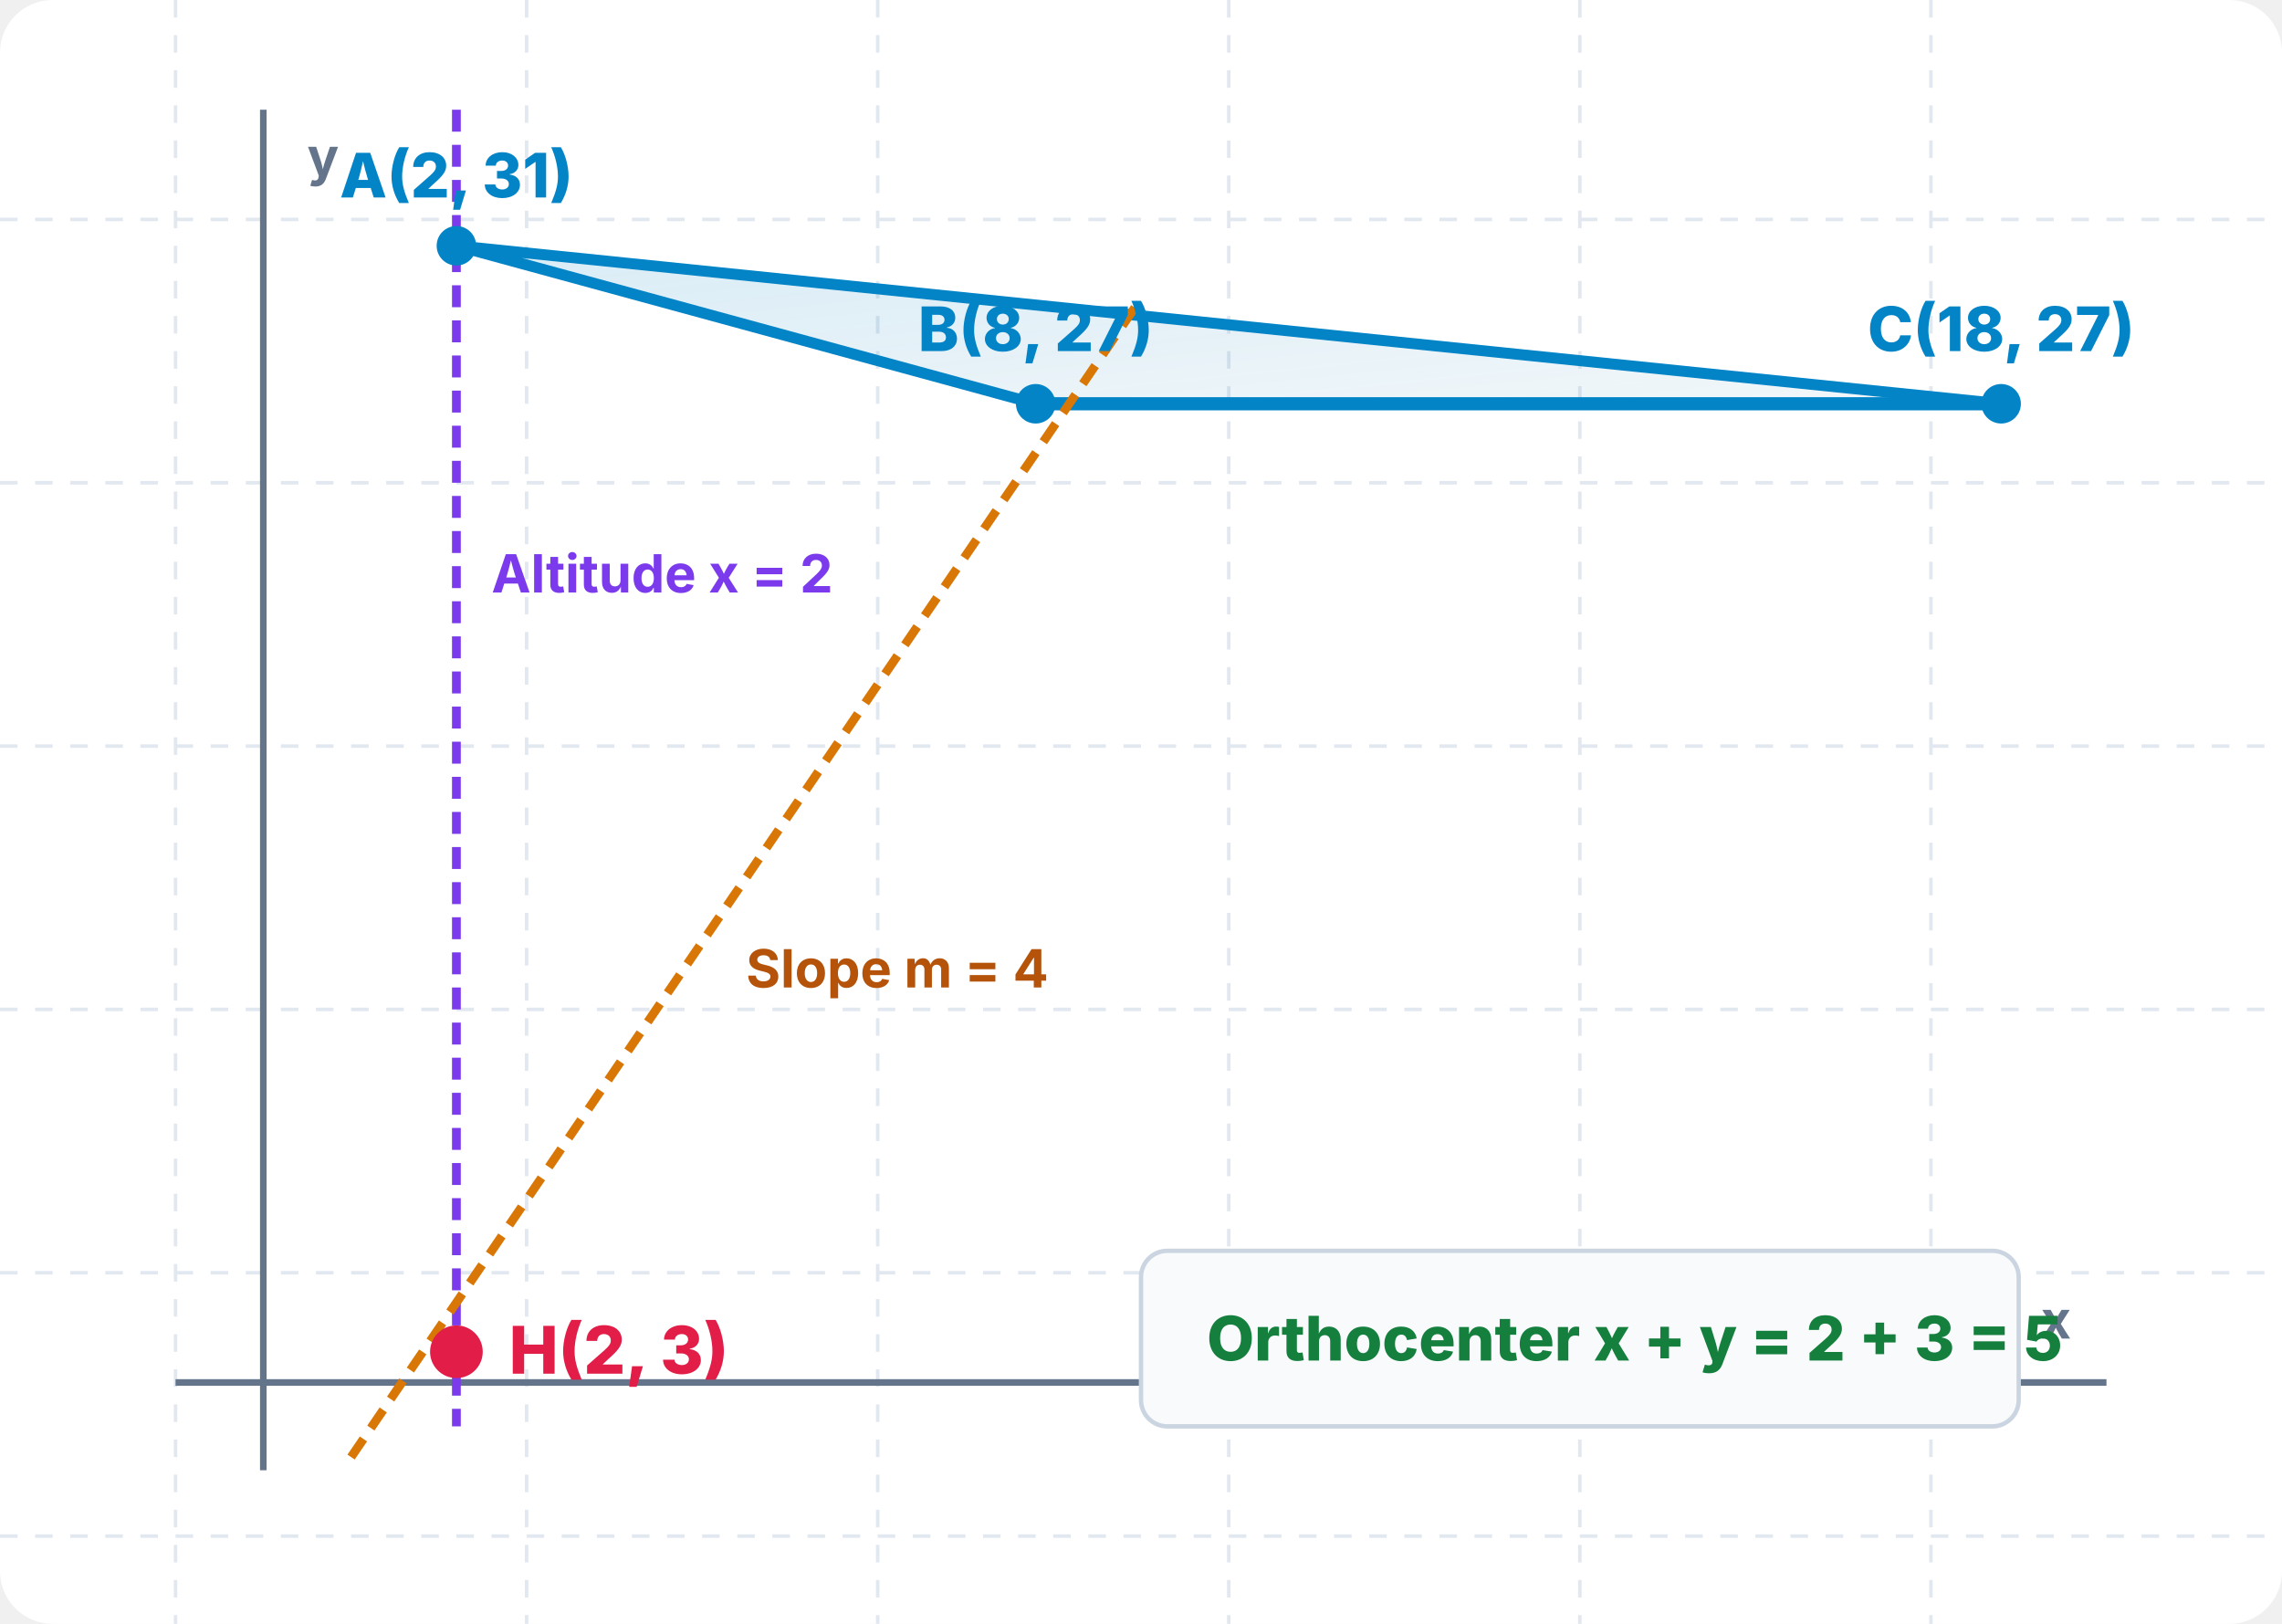
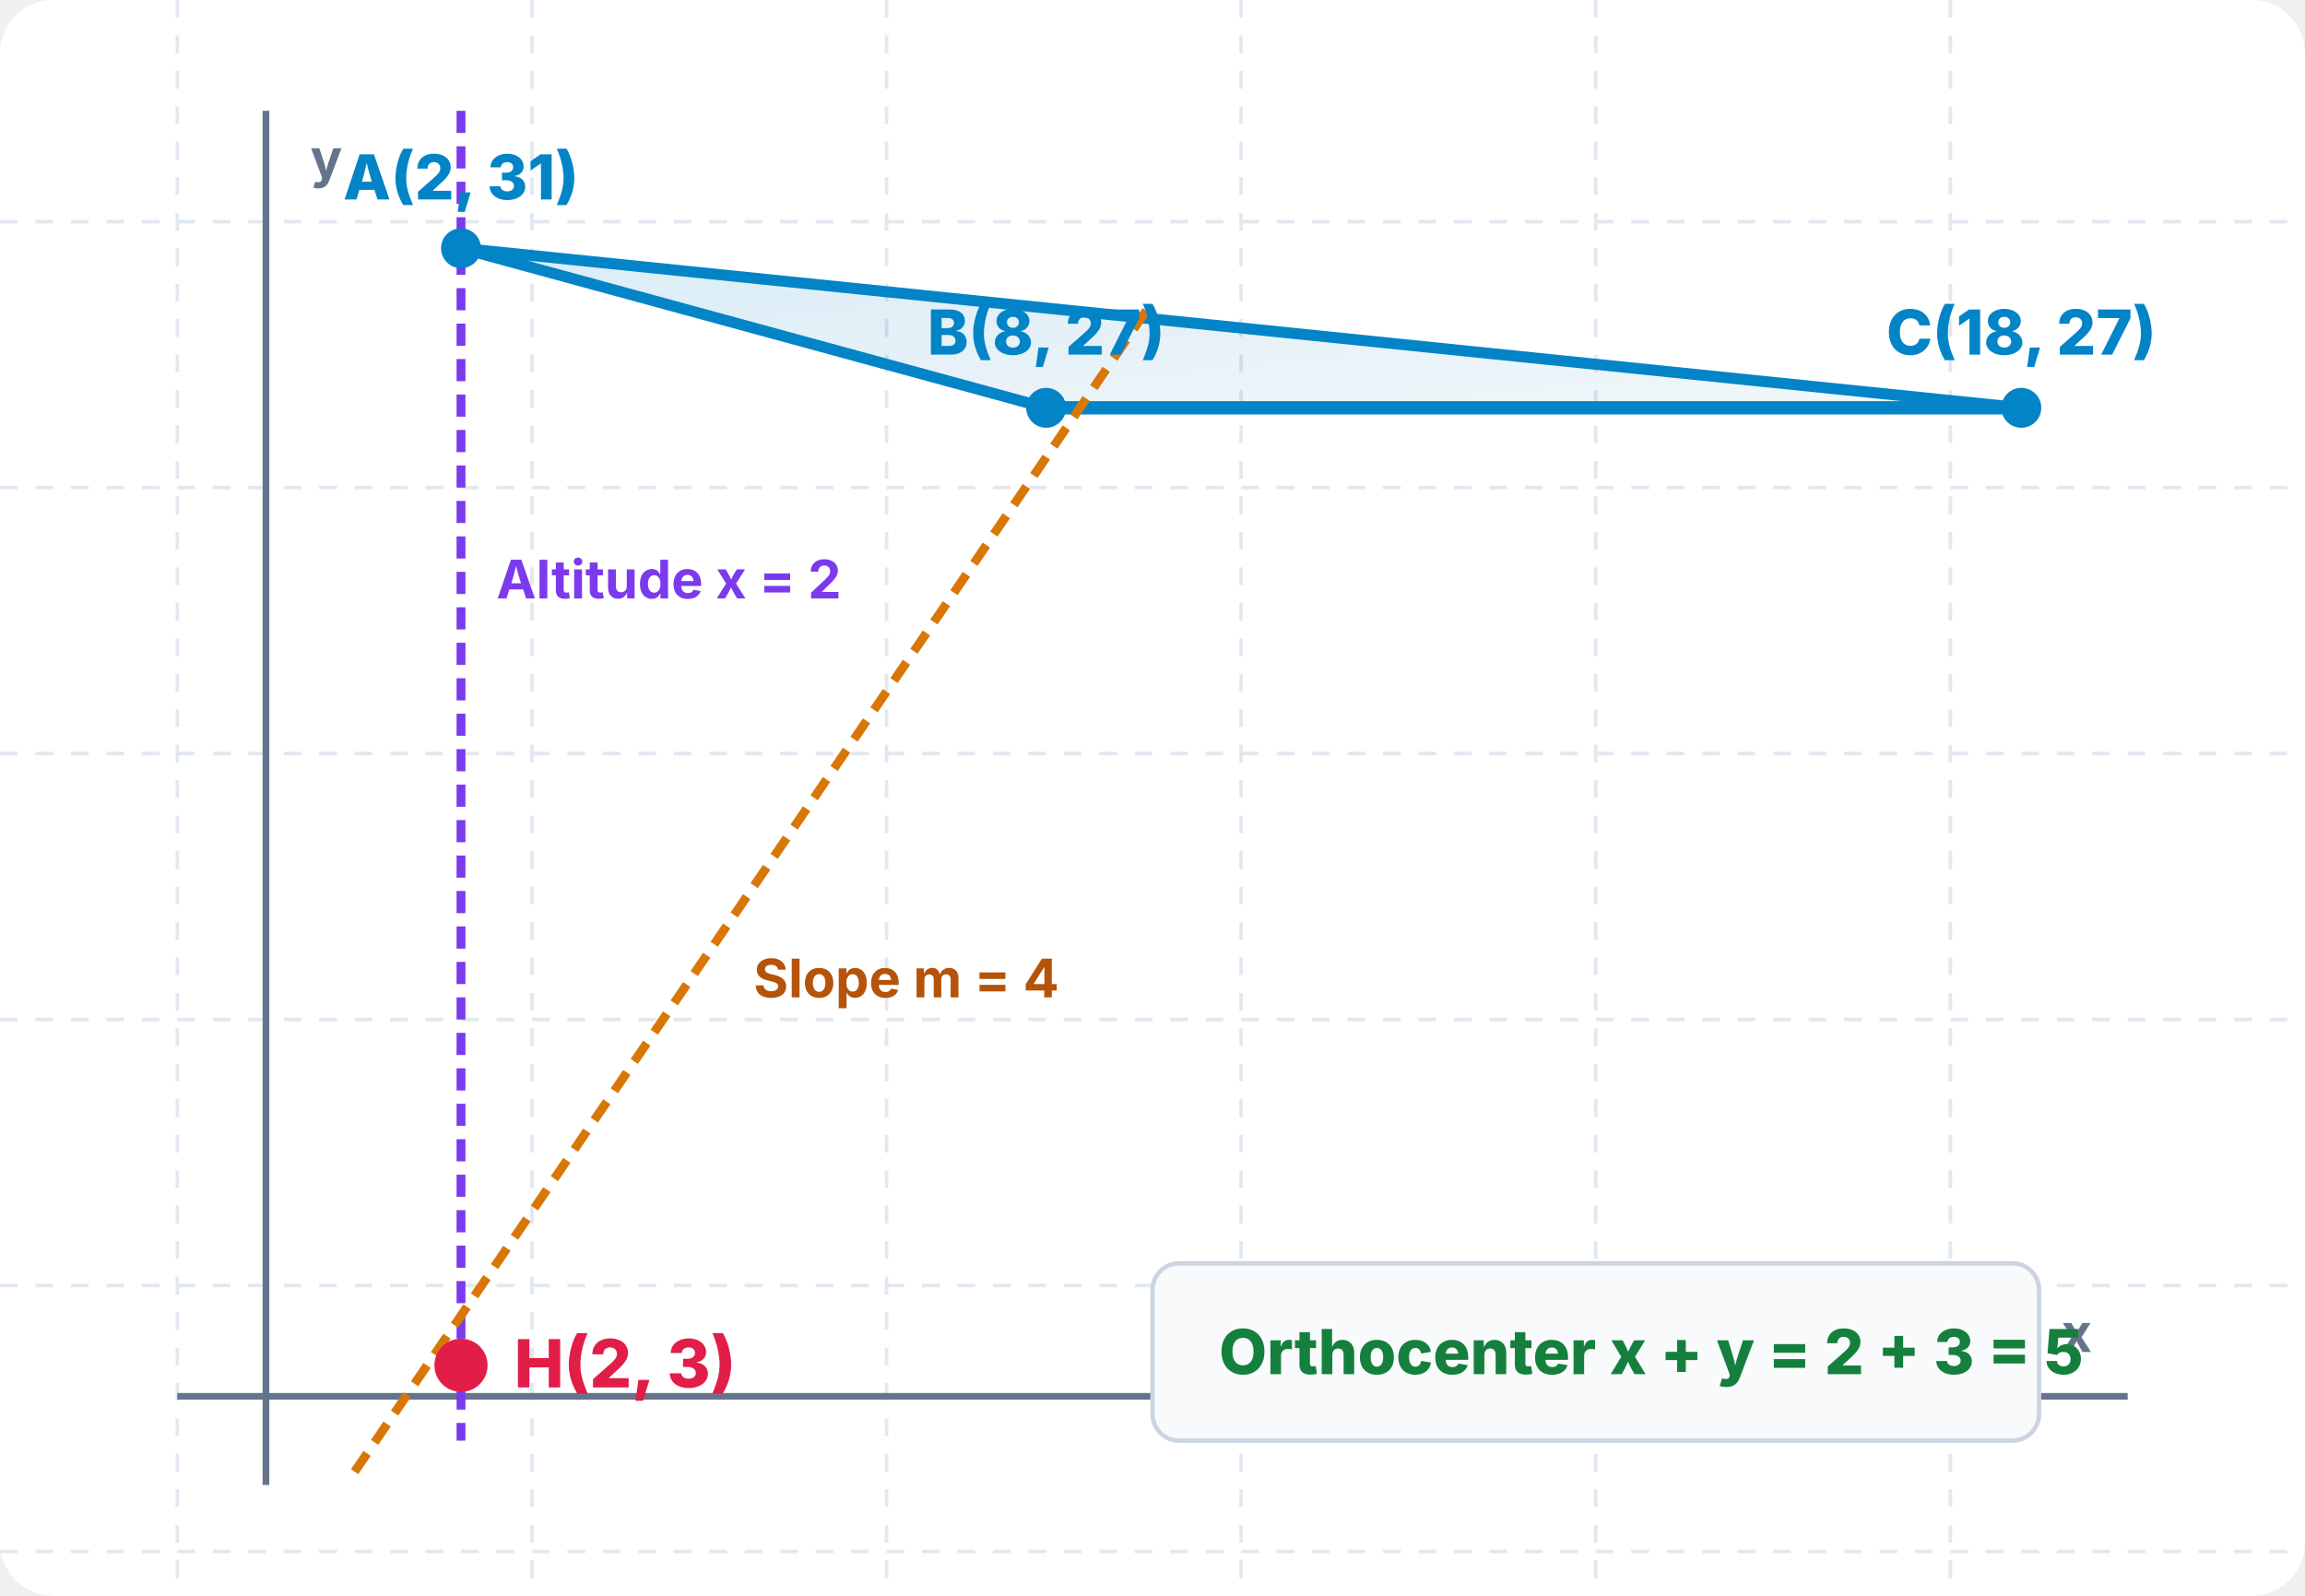
- <svg xmlns="http://www.w3.org/2000/svg" viewBox="0 0 520 370" width="100%" height="100%" style="background-color: #ffffff; font-family: system-ui, -apple-system, sans-serif;">
+ <svg xmlns="http://www.w3.org/2000/svg" viewBox="0 0 520 360" width="100%" height="100%" style="background-color: #ffffff; font-family: system-ui, -apple-system, sans-serif;">
  <defs>
    <linearGradient id="triGrad" x1="0%" y1="0%" x2="100%" y2="100%">
      <stop offset="0%" stop-color="#0284c7" stop-opacity="0.15" />
      <stop offset="100%" stop-color="#0369a1" stop-opacity="0.05" />
    </linearGradient>
  </defs>
-   <rect width="520" height="370" fill="#ffffff" rx="12" />
+   <rect width="520" height="360" fill="#ffffff" rx="12" />
  <g stroke="#e2e8f0" stroke-width="0.8" stroke-dasharray="4,4">
-     <line x1="40" y1="0" x2="40" y2="370" />
-     <line x1="120" y1="0" x2="120" y2="370" />
-     <line x1="200" y1="0" x2="200" y2="370" />
-     <line x1="280" y1="0" x2="280" y2="370" />
-     <line x1="360" y1="0" x2="360" y2="370" />
-     <line x1="440" y1="0" x2="440" y2="370" />
+     <line x1="40" y1="0" x2="40" y2="360" />
+     <line x1="120" y1="0" x2="120" y2="360" />
+     <line x1="200" y1="0" x2="200" y2="360" />
+     <line x1="280" y1="0" x2="280" y2="360" />
+     <line x1="360" y1="0" x2="360" y2="360" />
+     <line x1="440" y1="0" x2="440" y2="360" />
    <line x1="0" y1="50" x2="520" y2="50" />
    <line x1="0" y1="110" x2="520" y2="110" />
    <line x1="0" y1="170" x2="520" y2="170" />
    <line x1="0" y1="230" x2="520" y2="230" />
    <line x1="0" y1="290" x2="520" y2="290" />
    <line x1="0" y1="350" x2="520" y2="350" />
  </g>
  <g transform="translate(0, -45)">
    <line x1="40" y1="360" x2="480" y2="360" stroke="#64748b" stroke-width="1.5" />
    <text x="465" y="350" fill="#64748b" font-size="12" font-weight="700">x</text>
    <line x1="60" y1="380" x2="60" y2="70" stroke="#64748b" stroke-width="1.5" />
    <text x="70" y="85" fill="#64748b" font-size="12" font-weight="700">y</text>
    <polygon points="104,101 236,137 456,137" fill="url(#triGrad)" stroke="#0284c7" stroke-width="2.5" stroke-linejoin="round" />
    <line x1="236" y1="137" x2="456" y2="137" stroke="#0284c7" stroke-width="3" />
    <line x1="104" y1="70" x2="104" y2="370" stroke="#7c3aed" stroke-width="2" stroke-dasharray="5,3" />
    <text x="112" y="180" fill="#7c3aed" font-size="12" font-weight="bold">Altitude x = 2</text>
    <line x1="80" y1="377" x2="260" y2="113" stroke="#d97706" stroke-width="2" stroke-dasharray="5,3" />
    <text x="170" y="270" fill="#b45309" font-size="12" font-weight="bold">Slope m = 4</text>
    <circle cx="104" cy="353" r="6" fill="#e11d48" />
    <text x="116" y="358" fill="#e11d48" font-size="15" font-weight="800">H(2, 3)</text>
    <circle cx="104" cy="101" r="4.5" fill="#0284c7" />
    <text x="104" y="90" fill="#0284c7" font-size="14" font-weight="800" text-anchor="middle">A(2, 31)</text>
    <circle cx="236" cy="137" r="4.5" fill="#0284c7" />
    <text x="236" y="125" fill="#0284c7" font-size="14" font-weight="800" text-anchor="middle">B(8, 27)</text>
    <circle cx="456" cy="137" r="4.5" fill="#0284c7" />
    <text x="456" y="125" fill="#0284c7" font-size="14" font-weight="800" text-anchor="middle">C(18, 27)</text>
    <rect x="260" y="330" width="200" height="40" fill="#f8fafc" rx="6" stroke="#cbd5e1" stroke-width="1" />
    <text x="275" y="355" fill="#15803d" font-size="14" font-weight="800">Orthocenter x + y = 2 + 3 = 5</text>
  </g>
</svg>
